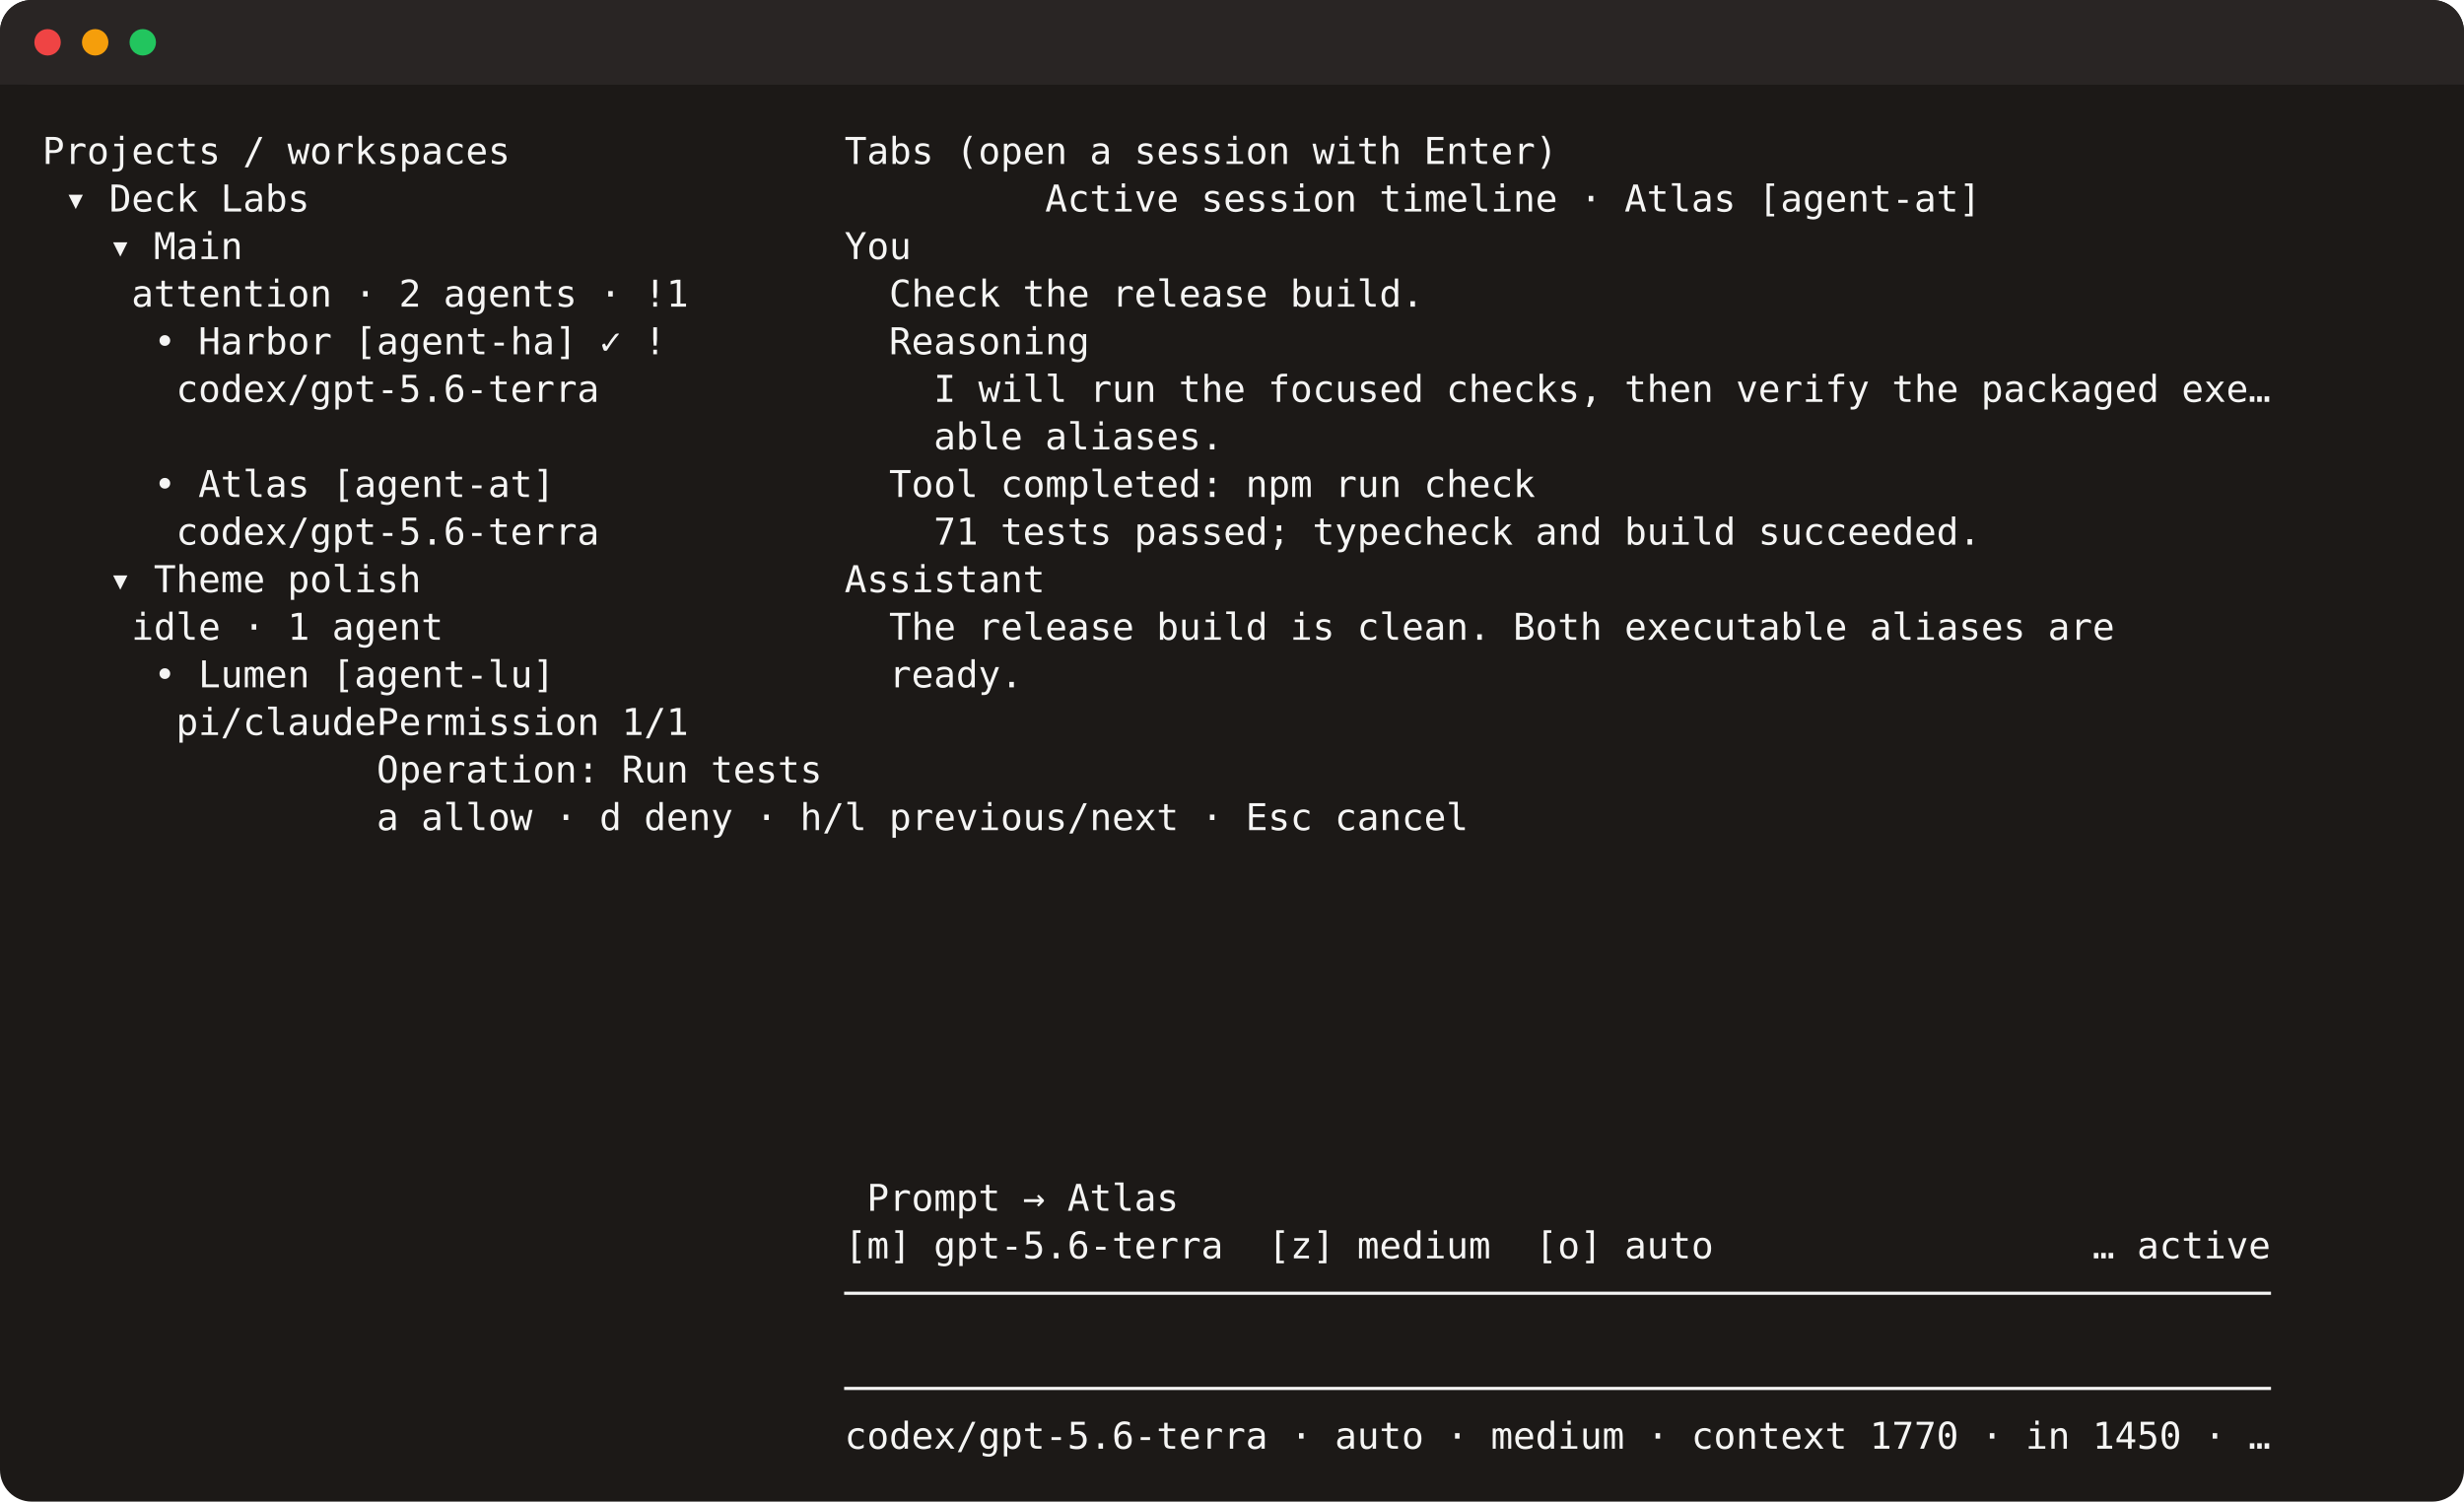
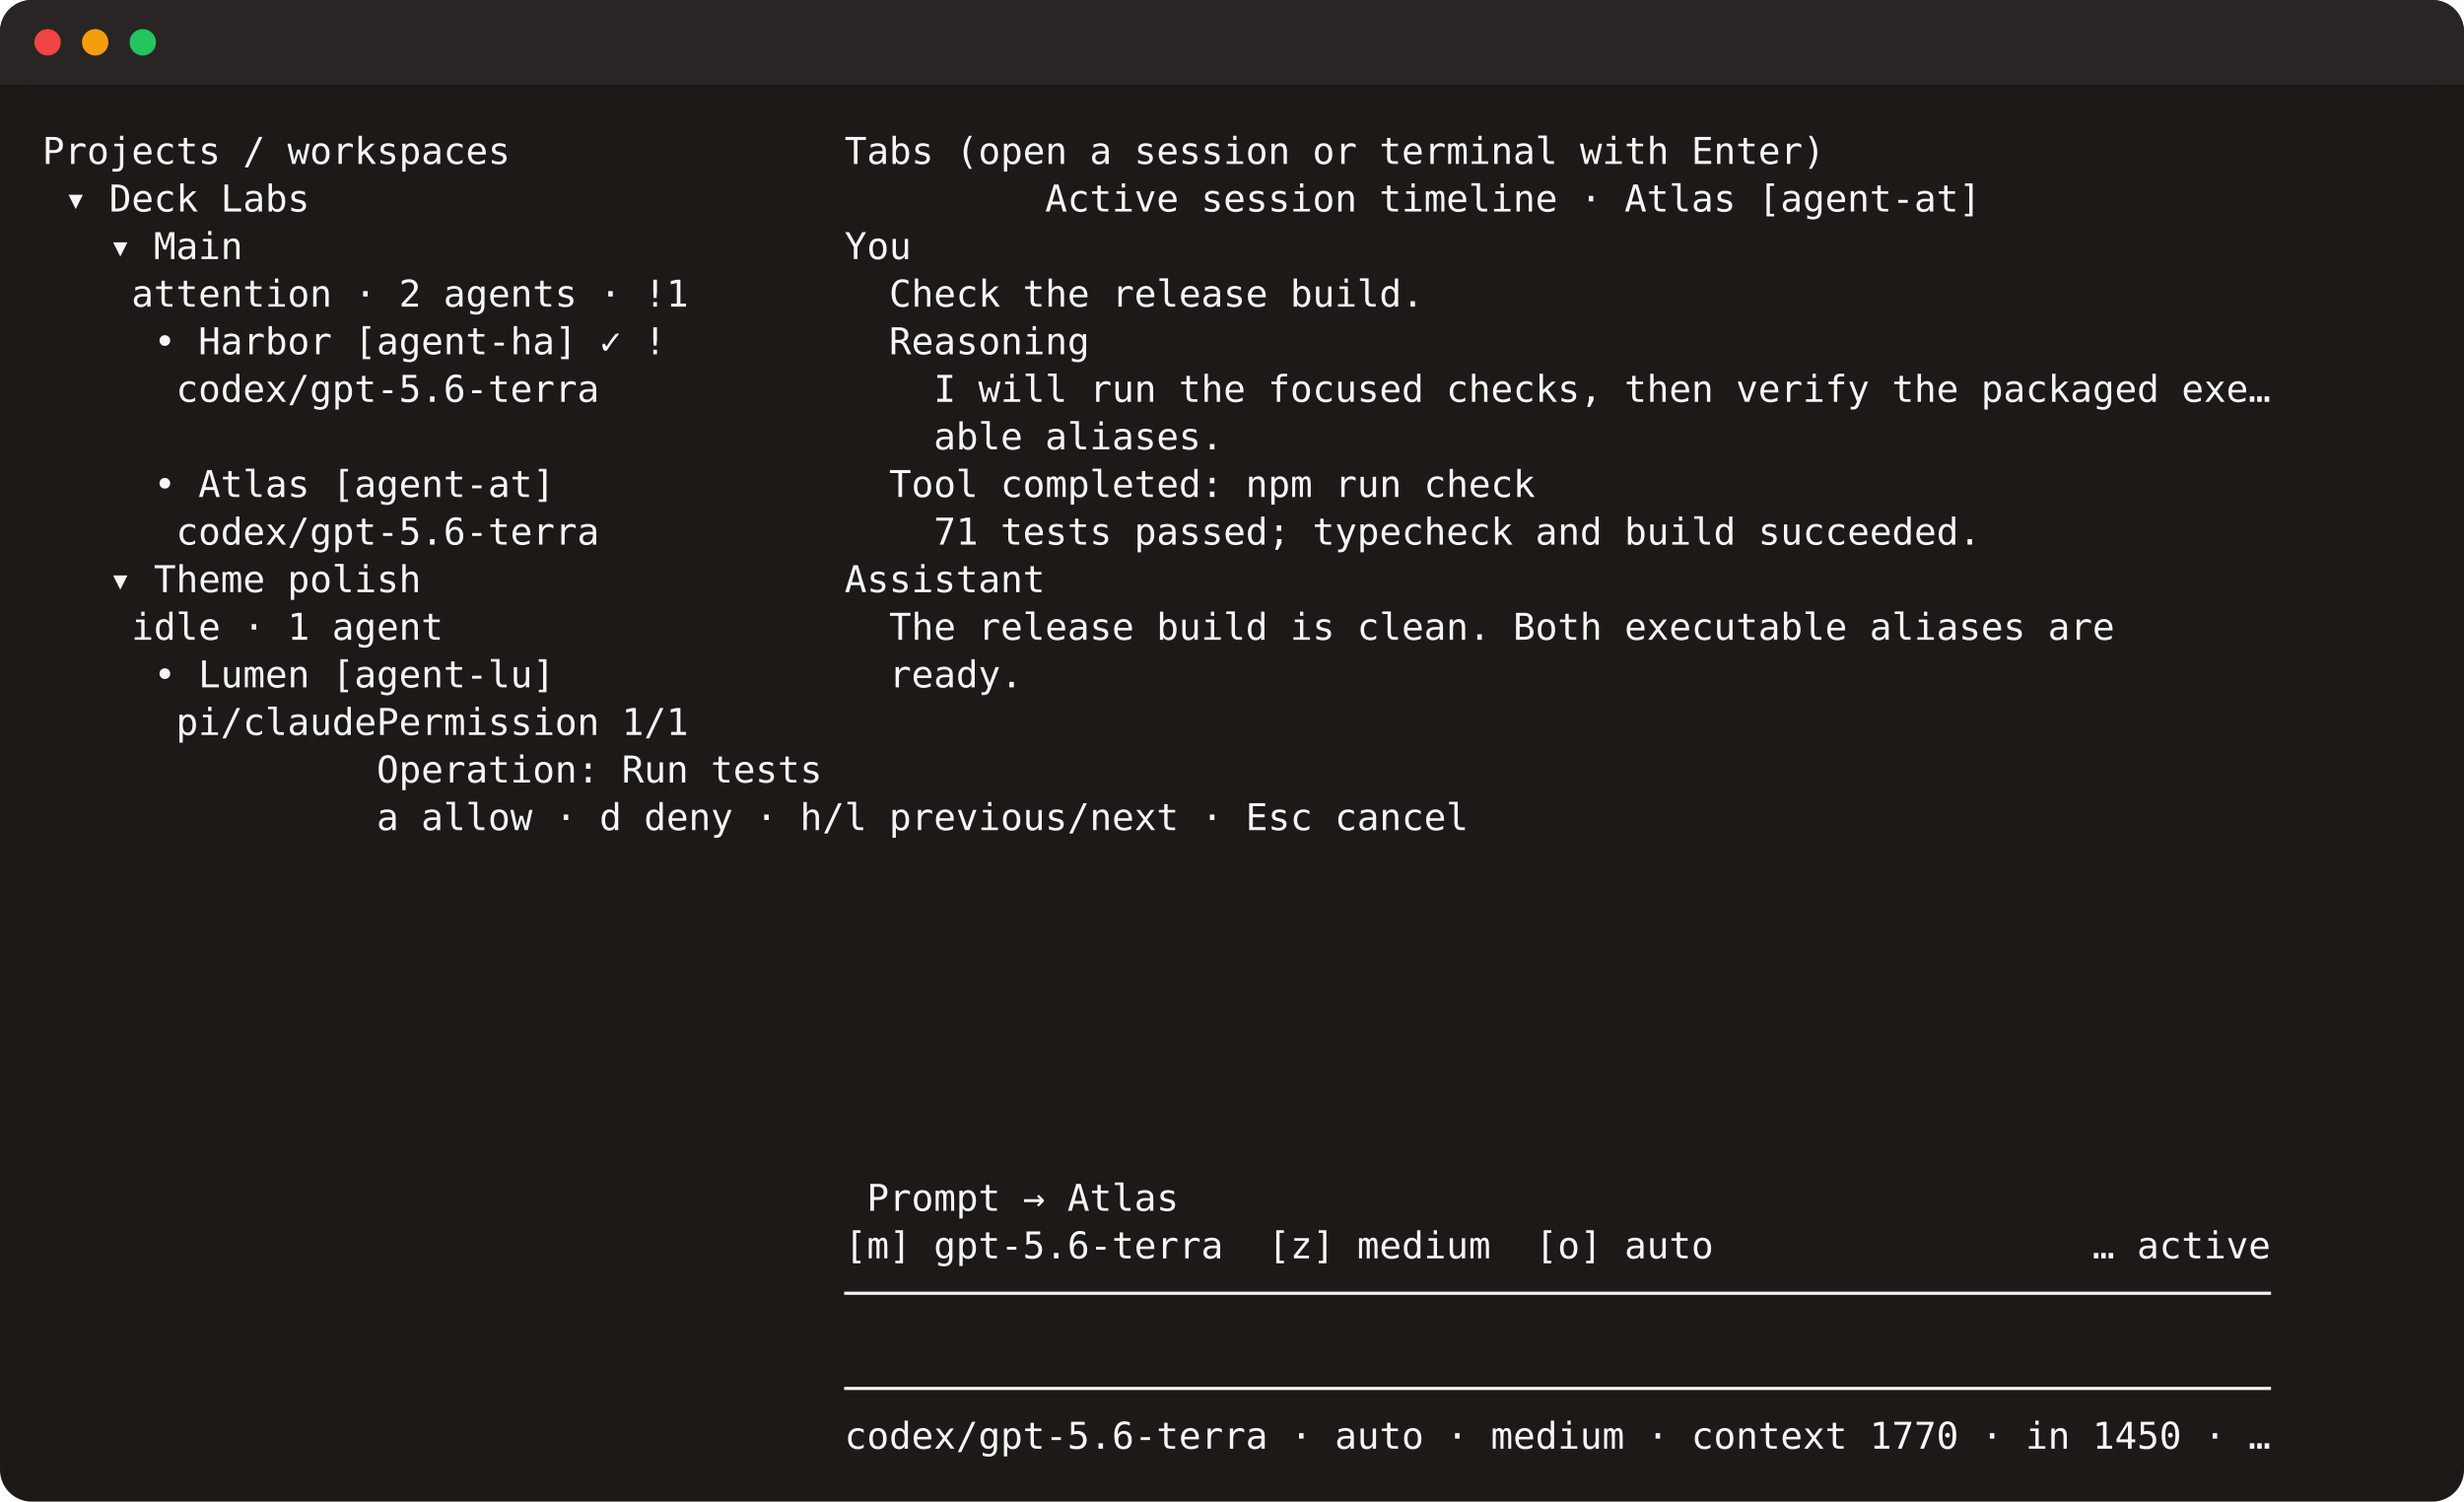
<svg xmlns="http://www.w3.org/2000/svg" width="932" height="568" viewBox="0 0 932 568">
  <rect width="932" height="568" rx="12" fill="#1c1917" />
  <rect width="932" height="32" rx="12" fill="#292524" />
  <rect y="20" width="932" height="12" fill="#292524" />
  <circle cx="18" cy="16" r="5" fill="#ef4444" />
  <circle cx="36" cy="16" r="5" fill="#f59e0b" />
  <circle cx="54" cy="16" r="5" fill="#22c55e" />
  <g fill="#f5f5f4" font-family="SFMono-Regular, Menlo, Consolas, monospace" font-size="14" xml:space="preserve">
-     <text x="16" y="62">Projects / workspaces               Tabs (open a session with Enter)                                </text>
+     <text x="16" y="62">Projects / workspaces               Tabs (open a session or terminal with Enter)                    </text>
    <text x="16" y="80"> ▾ Deck Labs                                 Active session timeline · Atlas [agent-at]             </text>
    <text x="16" y="98">   ▾ Main                           You                                                             </text>
    <text x="16" y="116">    attention · 2 agents · !1         Check the release build.                                      </text>
    <text x="16" y="134">     • Harbor [agent-ha] ✓ !          Reasoning                                                     </text>
    <text x="16" y="152">      codex/gpt-5.6-terra               I will run the focused checks, then verify the packaged exe…</text>
    <text x="16" y="170">                                        able aliases.                                               </text>
    <text x="16" y="188">     • Atlas [agent-at]               Tool completed: npm run check                                 </text>
    <text x="16" y="206">      codex/gpt-5.6-terra               71 tests passed; typecheck and build succeeded.             </text>
    <text x="16" y="224">   ▾ Theme polish                   Assistant                                                       </text>
    <text x="16" y="242">    idle · 1 agent                    The release build is clean. Both executable aliases are       </text>
    <text x="16" y="260">     • Lumen [agent-lu]               ready.                                                        </text>
    <text x="16" y="278">      pi/claudePermission 1/1                                                                       </text>
    <text x="16" y="296">               Operation: Run tests                                                                 </text>
    <text x="16" y="314">               a allow · d deny · h/l previous/next · Esc cancel                                    </text>
    <text x="16" y="332" />
    <text x="16" y="350" />
    <text x="16" y="368" />
    <text x="16" y="386" />
    <text x="16" y="404" />
    <text x="16" y="422" />
    <text x="16" y="440" />
    <text x="16" y="458">                                     Prompt → Atlas                                                 </text>
    <text x="16" y="476">                                    [m] gpt-5.6-terra  [z] medium  [o] auto                 … active</text>
    <text x="16" y="494">                                    ────────────────────────────────────────────────────────────────</text>
    <text x="16" y="512">                                                                                                    </text>
    <text x="16" y="530">                                    ────────────────────────────────────────────────────────────────</text>
    <text x="16" y="548">                                    codex/gpt-5.6-terra · auto · medium · context 1770 · in 1450 · …</text>
  </g>
</svg>
